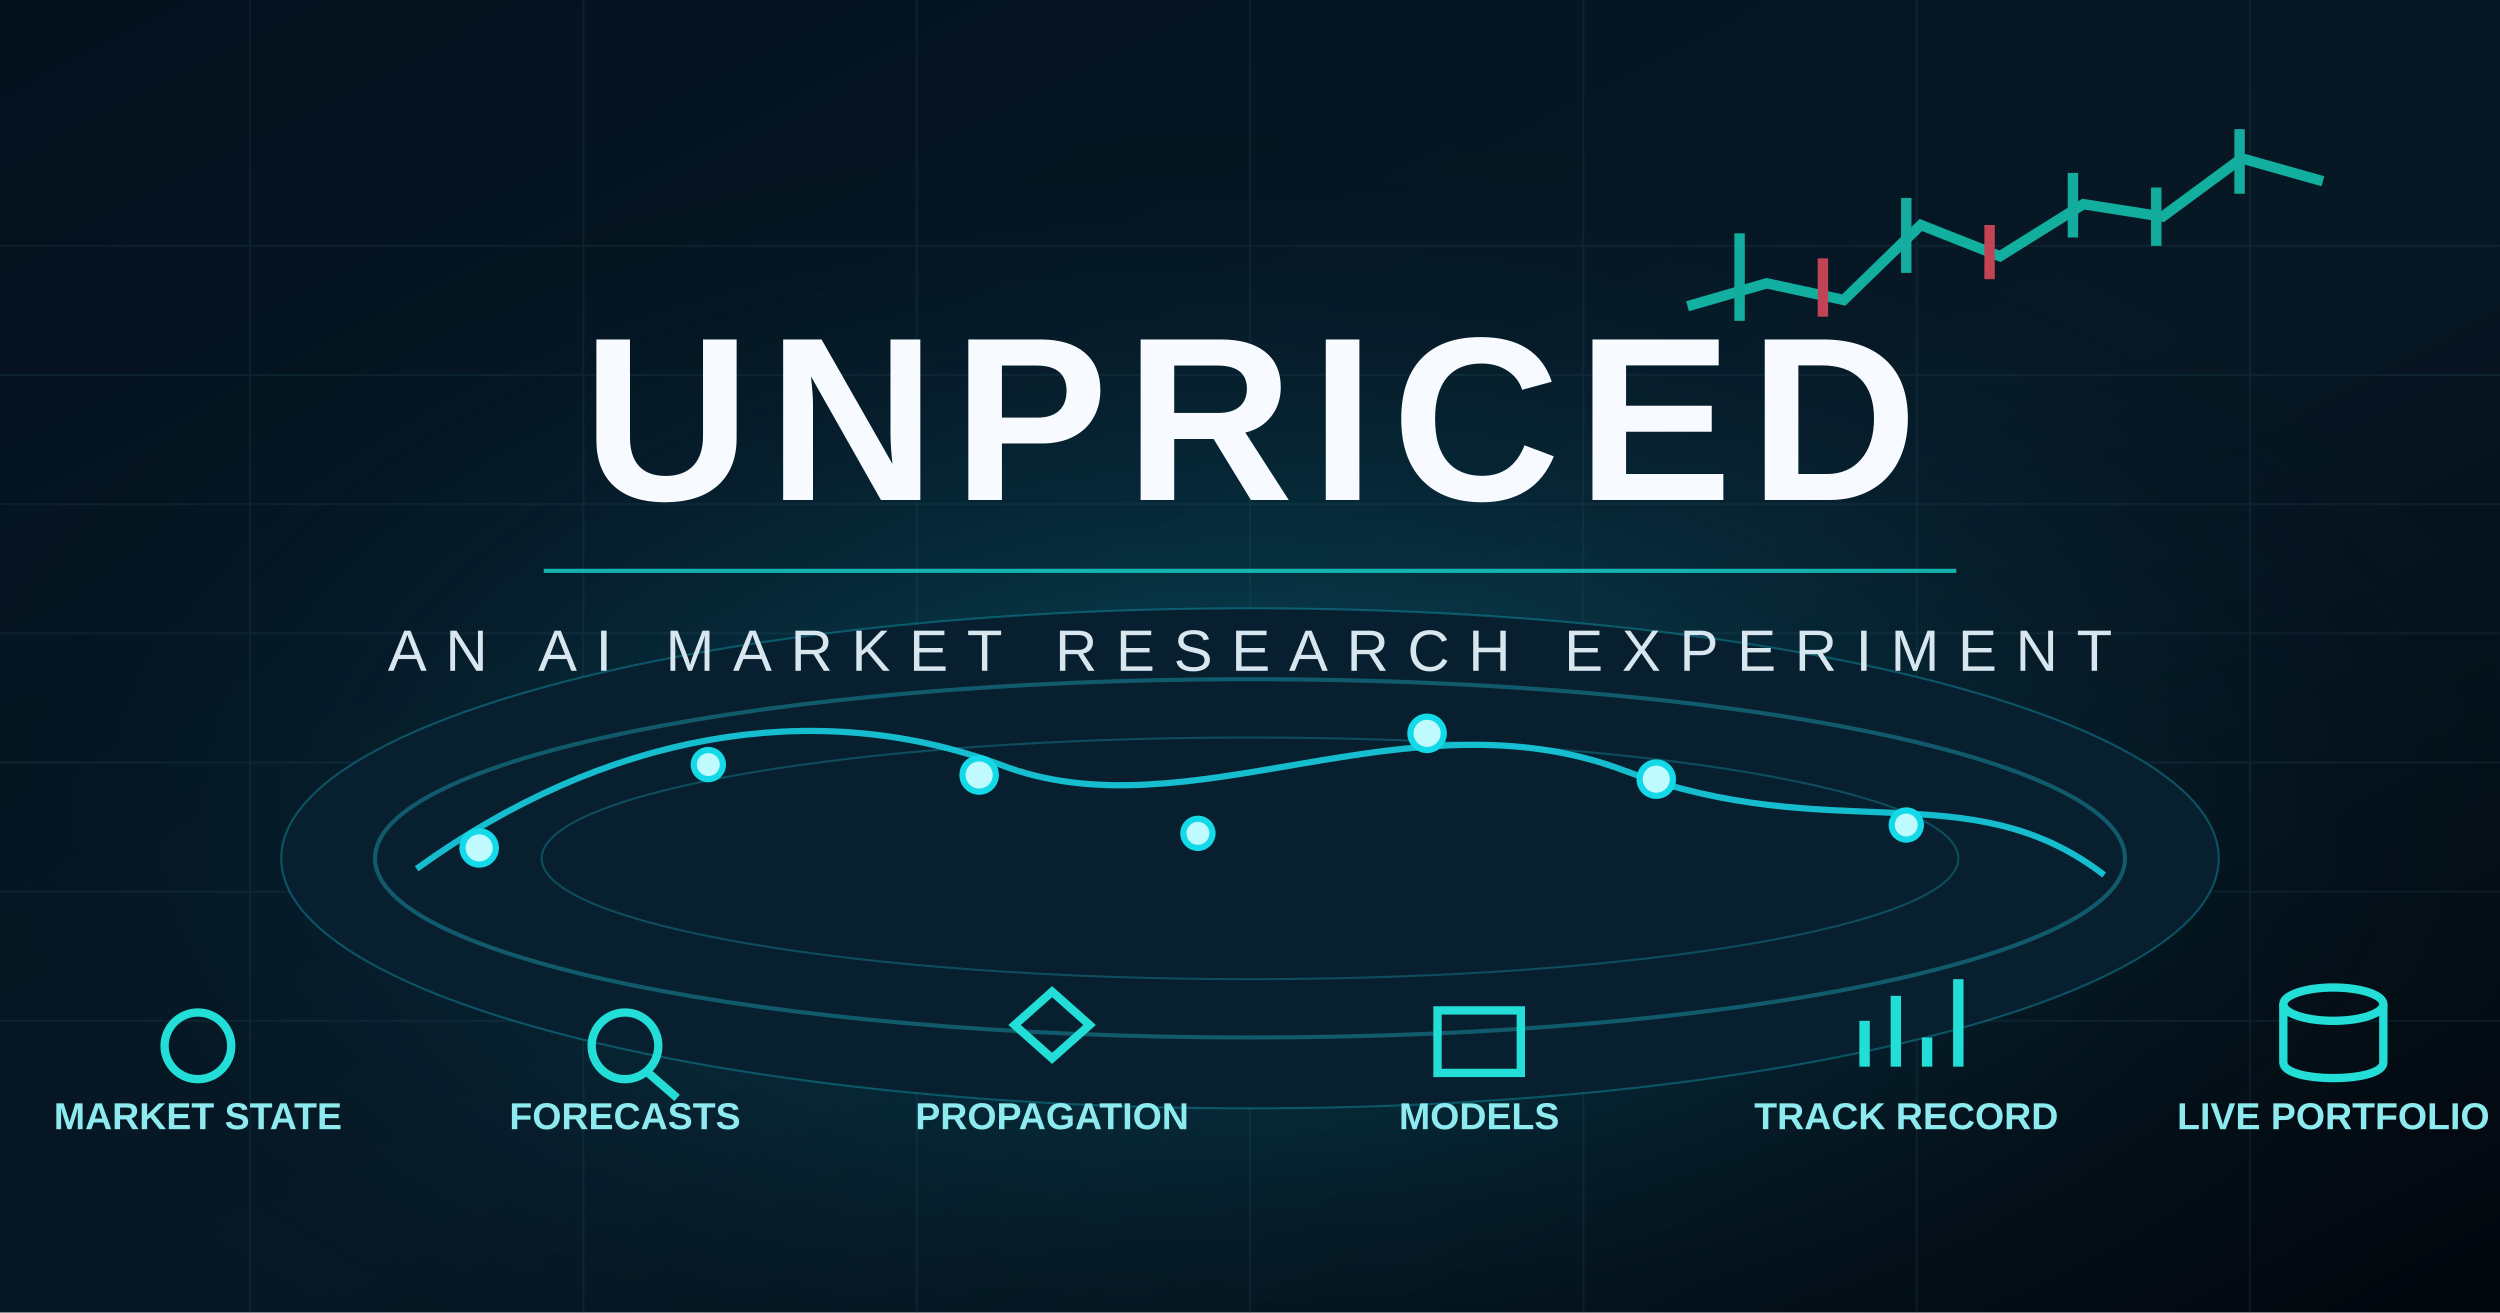
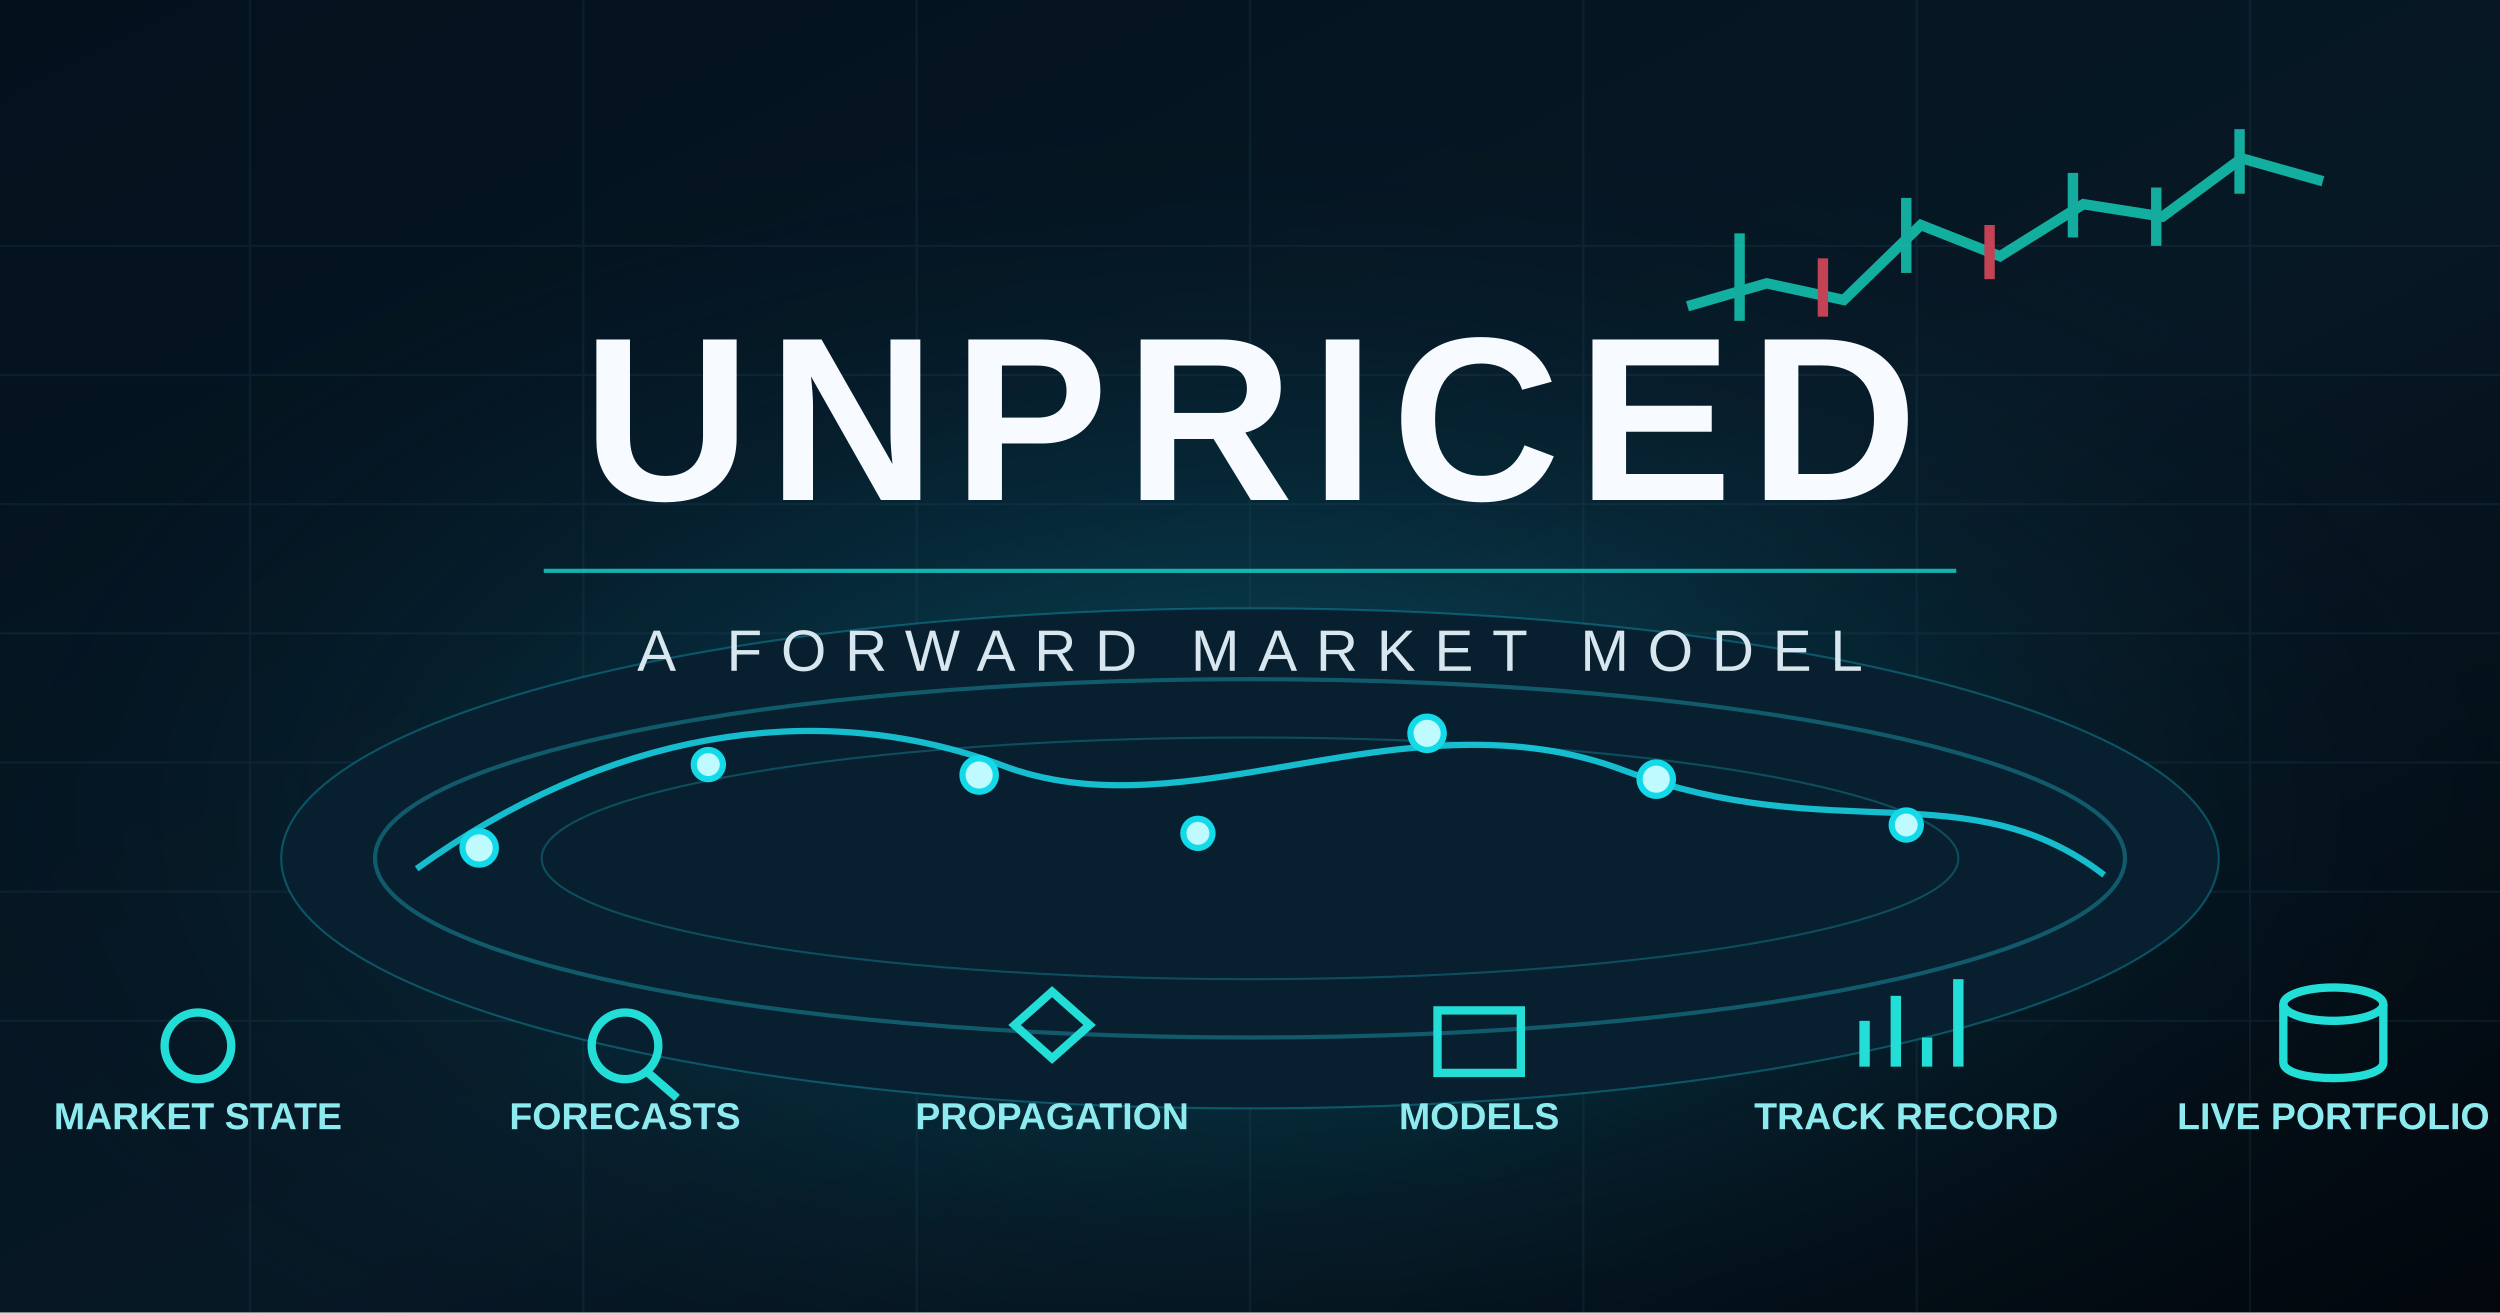
<svg xmlns="http://www.w3.org/2000/svg" width="1200" height="630" viewBox="0 0 1200 630">
  <defs>
    <linearGradient id="bg" x1="0" y1="0" x2="1" y2="1">
      <stop offset="0" stop-color="#03111d" />
      <stop offset="0.55" stop-color="#071825" />
      <stop offset="1" stop-color="#02070d" />
    </linearGradient>
    <radialGradient id="glow" cx="50%" cy="62%" r="55%">
      <stop offset="0" stop-color="#10d8e8" stop-opacity="0.28" />
      <stop offset="0.45" stop-color="#0ba7c8" stop-opacity="0.12" />
      <stop offset="1" stop-color="#02101b" stop-opacity="0" />
    </radialGradient>
    <filter id="soft">
      <feGaussianBlur stdDeviation="10" />
    </filter>
  </defs>
  <rect width="1200" height="630" fill="url(#bg)" />
  <rect width="1200" height="630" fill="url(#glow)" />
  <g opacity="0.2" stroke="#2a5164" stroke-width="1">
    <path d="M0 118H1200M0 180H1200M0 242H1200M0 304H1200M0 366H1200M0 428H1200M0 490H1200" />
    <path d="M120 0V630M280 0V630M440 0V630M600 0V630M760 0V630M920 0V630M1080 0V630" />
  </g>
  <g opacity="0.75" transform="translate(810 52)">
    <polyline points="0,95 38,84 75,92 112,56 150,71 190,46 228,52 266,24 305,35" fill="none" stroke="#16e1c8" stroke-width="5" />
    <g stroke-width="5">
      <line x1="25" y1="102" x2="25" y2="60" stroke="#15dfc7" />
      <line x1="65" y1="100" x2="65" y2="72" stroke="#ff5264" />
      <line x1="105" y1="79" x2="105" y2="43" stroke="#18ddc8" />
      <line x1="145" y1="82" x2="145" y2="56" stroke="#ff5264" />
      <line x1="185" y1="62" x2="185" y2="31" stroke="#18ddc8" />
      <line x1="225" y1="66" x2="225" y2="38" stroke="#17ddc7" />
      <line x1="265" y1="41" x2="265" y2="10" stroke="#18ddc8" />
    </g>
  </g>
  <g transform="translate(600 412)">
    <ellipse rx="465" ry="120" fill="#071f2e" stroke="#13b9d0" stroke-opacity="0.35" />
    <ellipse rx="420" ry="86" fill="none" stroke="#26cfe4" stroke-opacity="0.34" stroke-width="2" />
    <ellipse rx="340" ry="58" fill="none" stroke="#26cfe4" stroke-opacity="0.26" />
    <path d="M-400,5 C-310,-60 -210,-78 -120,-45 C-30,-10 75,-82 180,-42 C280,-5 345,-42 410,8" fill="none" stroke="#18d8ea" stroke-width="3" opacity="0.85" />
    <g fill="#bffaff" stroke="#13d9e9" stroke-width="3">
      <circle cx="-370" cy="-5" r="8" />
      <circle cx="-260" cy="-45" r="7" />
      <circle cx="-130" cy="-40" r="8" />
      <circle cx="-25" cy="-12" r="7" />
      <circle cx="85" cy="-60" r="8" />
      <circle cx="195" cy="-38" r="8" />
      <circle cx="315" cy="-16" r="7" />
    </g>
  </g>
  <text x="600" y="240" text-anchor="middle" fill="#f7fbff" font-family="Arial, Helvetica, sans-serif" font-size="112" font-weight="700" letter-spacing="8">UNPRICED</text>
  <rect x="261" y="273" width="678" height="2" fill="#17d6d0" opacity="0.8" />
-   <text x="600" y="322" text-anchor="middle" fill="#d8e7ef" font-family="Arial, Helvetica, sans-serif" font-size="28" letter-spacing="9">AN AI MARKET RESEARCH EXPERIMENT</text>
+   <text x="600" y="322" text-anchor="middle" fill="#d8e7ef" font-family="Arial, Helvetica, sans-serif" font-size="28" letter-spacing="9">A FORWARD MARKET MODEL</text>
  <g transform="translate(95 530)" fill="#8debf0" font-family="Arial, Helvetica, sans-serif" font-size="18" font-weight="700" text-anchor="middle">
    <g transform="translate(0 0)">
      <circle cx="0" cy="-28" r="16" fill="none" stroke="#23ded7" stroke-width="4" />
      <text y="12">MARKET STATE</text>
    </g>
    <g transform="translate(205 0)">
      <circle cx="0" cy="-28" r="16" fill="none" stroke="#23ded7" stroke-width="4" />
      <path d="M10 -16 L25 -3" stroke="#23ded7" stroke-width="4" />
      <text y="12">FORECASTS</text>
    </g>
    <g transform="translate(410 0)">
      <path d="M-18 -38 L0 -54 L18 -38 L0 -22 Z" fill="none" stroke="#23ded7" stroke-width="4" />
      <text y="12">PROPAGATION</text>
    </g>
    <g transform="translate(615 0)">
      <path d="M-20 -45 L20 -45 L20 -15 L-20 -15 Z" fill="none" stroke="#23ded7" stroke-width="4" />
      <text y="12">MODELS</text>
    </g>
    <g transform="translate(820 0)">
      <path d="M-20 -18 V-40 M-5 -18 V-52 M10 -18 V-32 M25 -18 V-60" stroke="#23ded7" stroke-width="5" />
      <text y="12">TRACK RECORD</text>
    </g>
    <g transform="translate(1025 0)">
      <ellipse cx="0" cy="-48" rx="24" ry="8" fill="none" stroke="#23ded7" stroke-width="4" />
      <path d="M-24 -48 V-20 C-24 -10 24 -10 24 -20 V-48" fill="none" stroke="#23ded7" stroke-width="4" />
      <text y="12">LIVE PORTFOLIO</text>
    </g>
  </g>
</svg>
